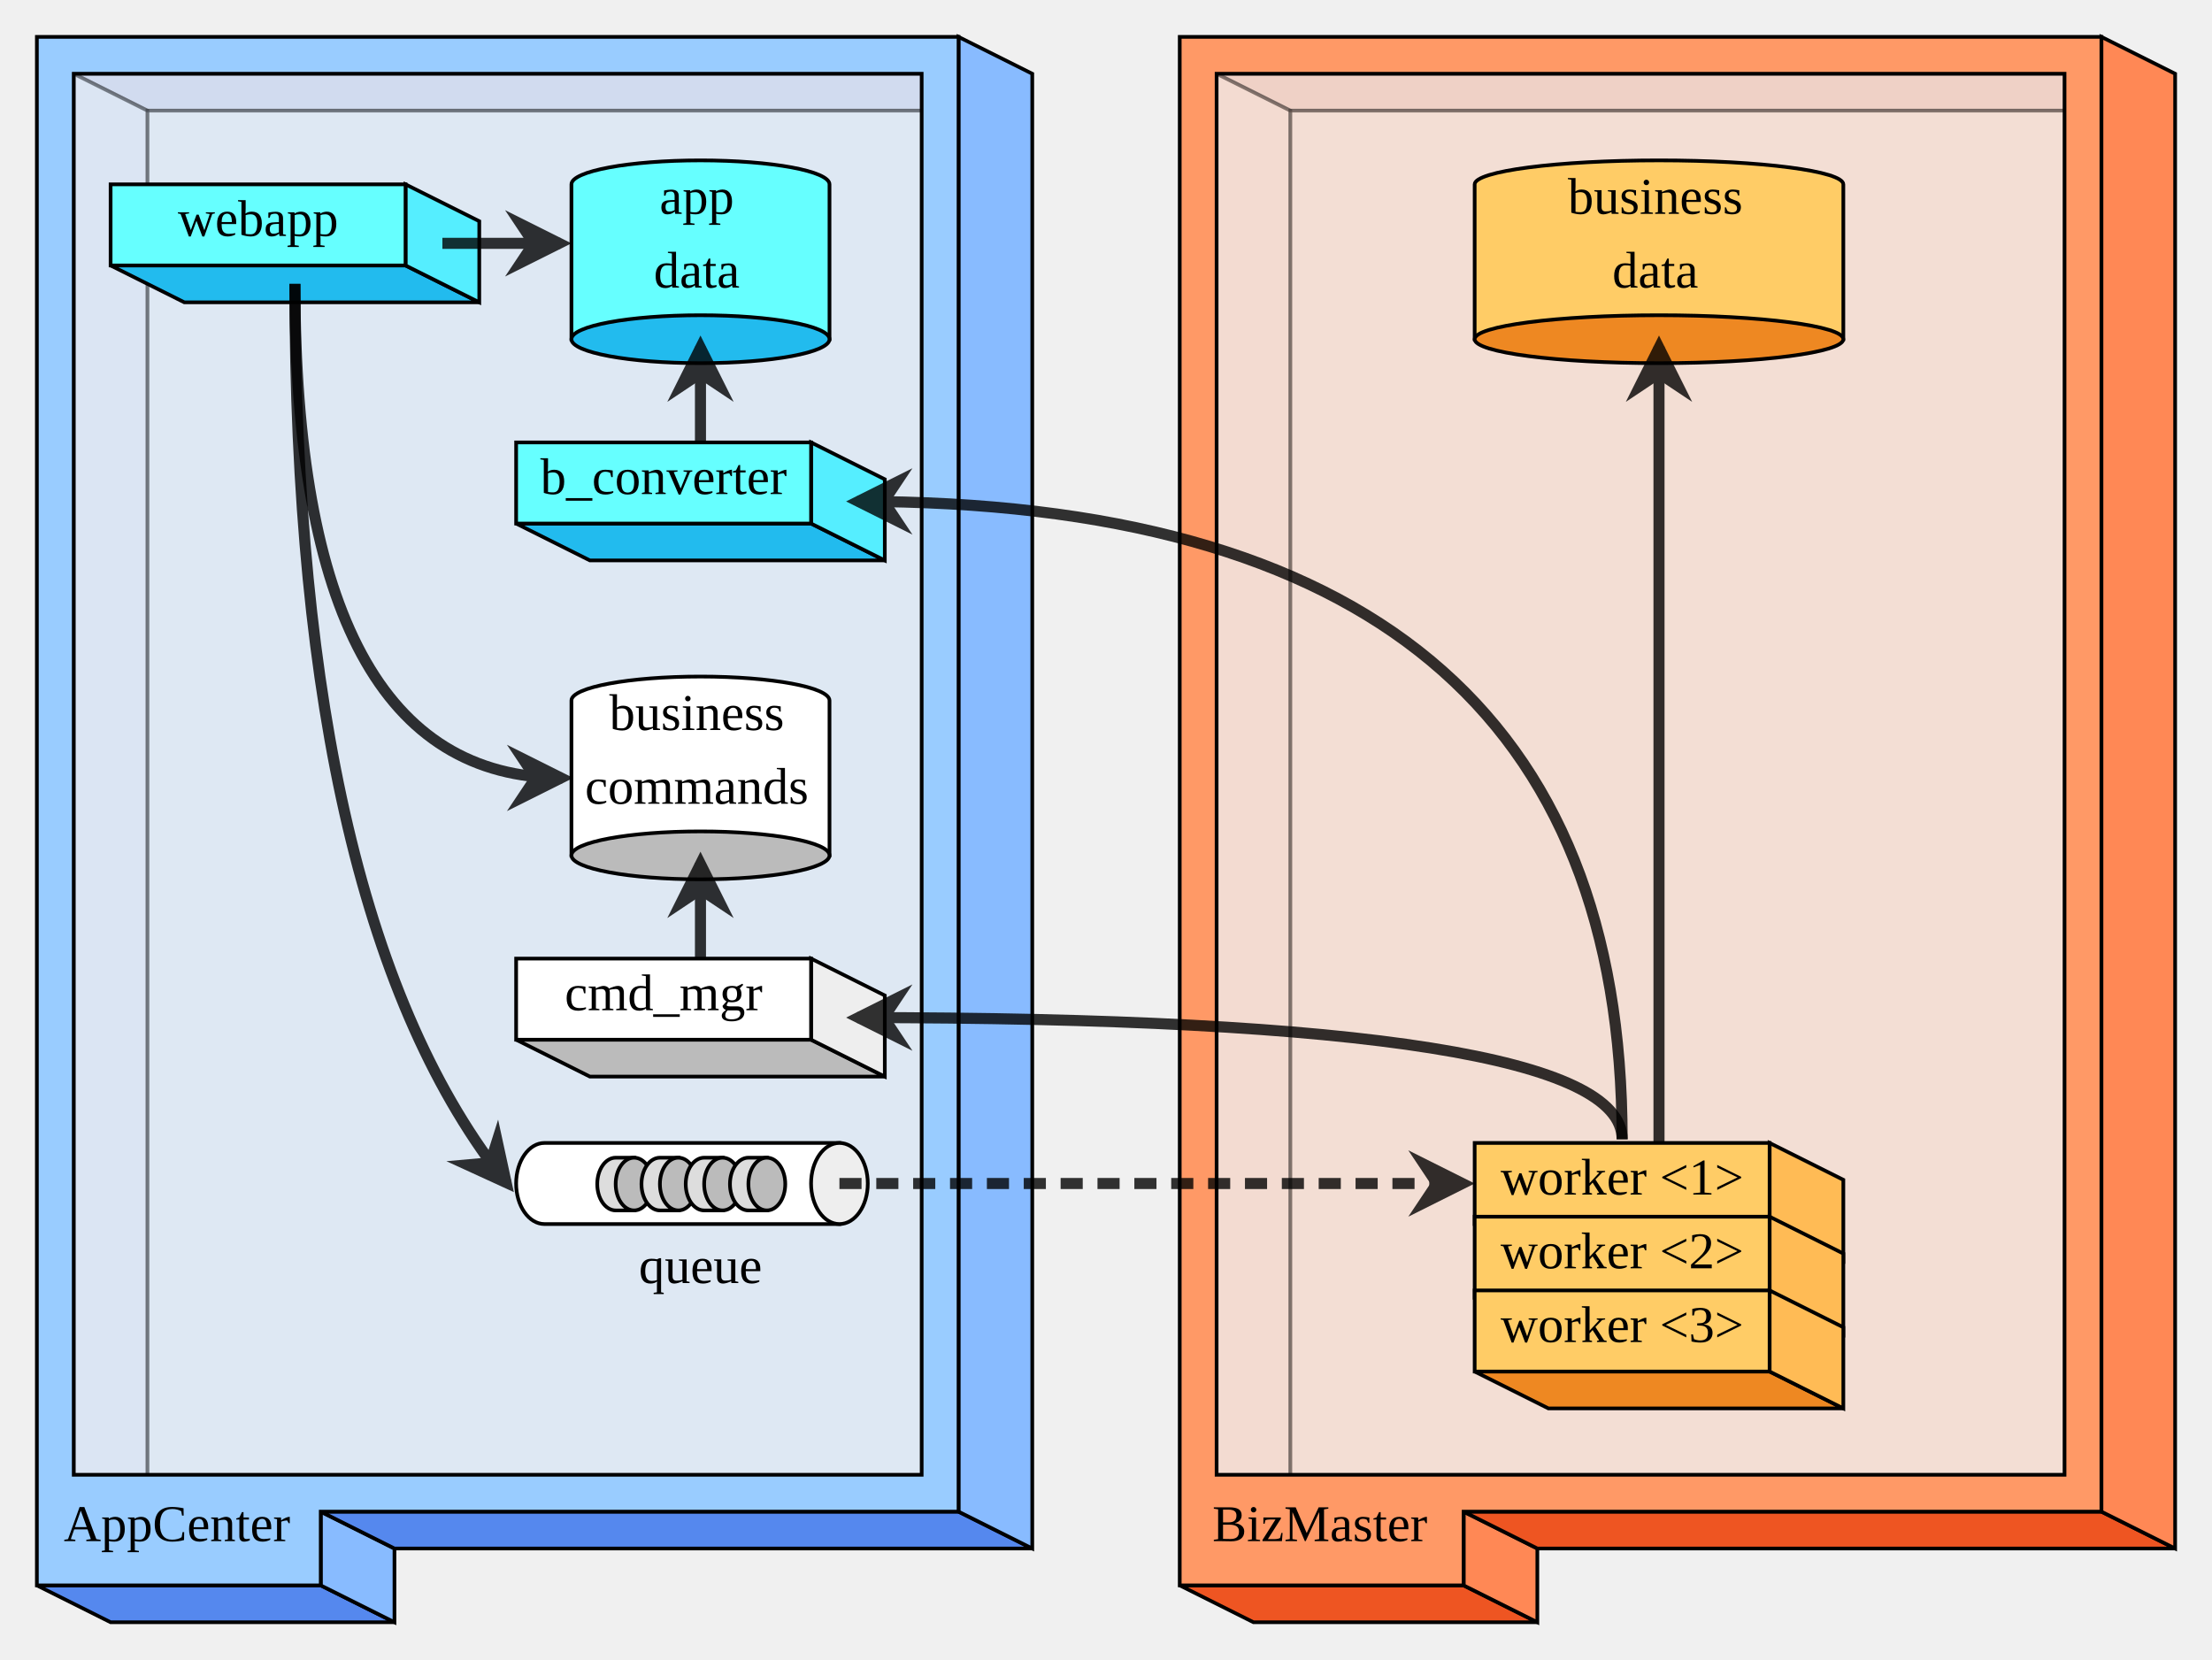
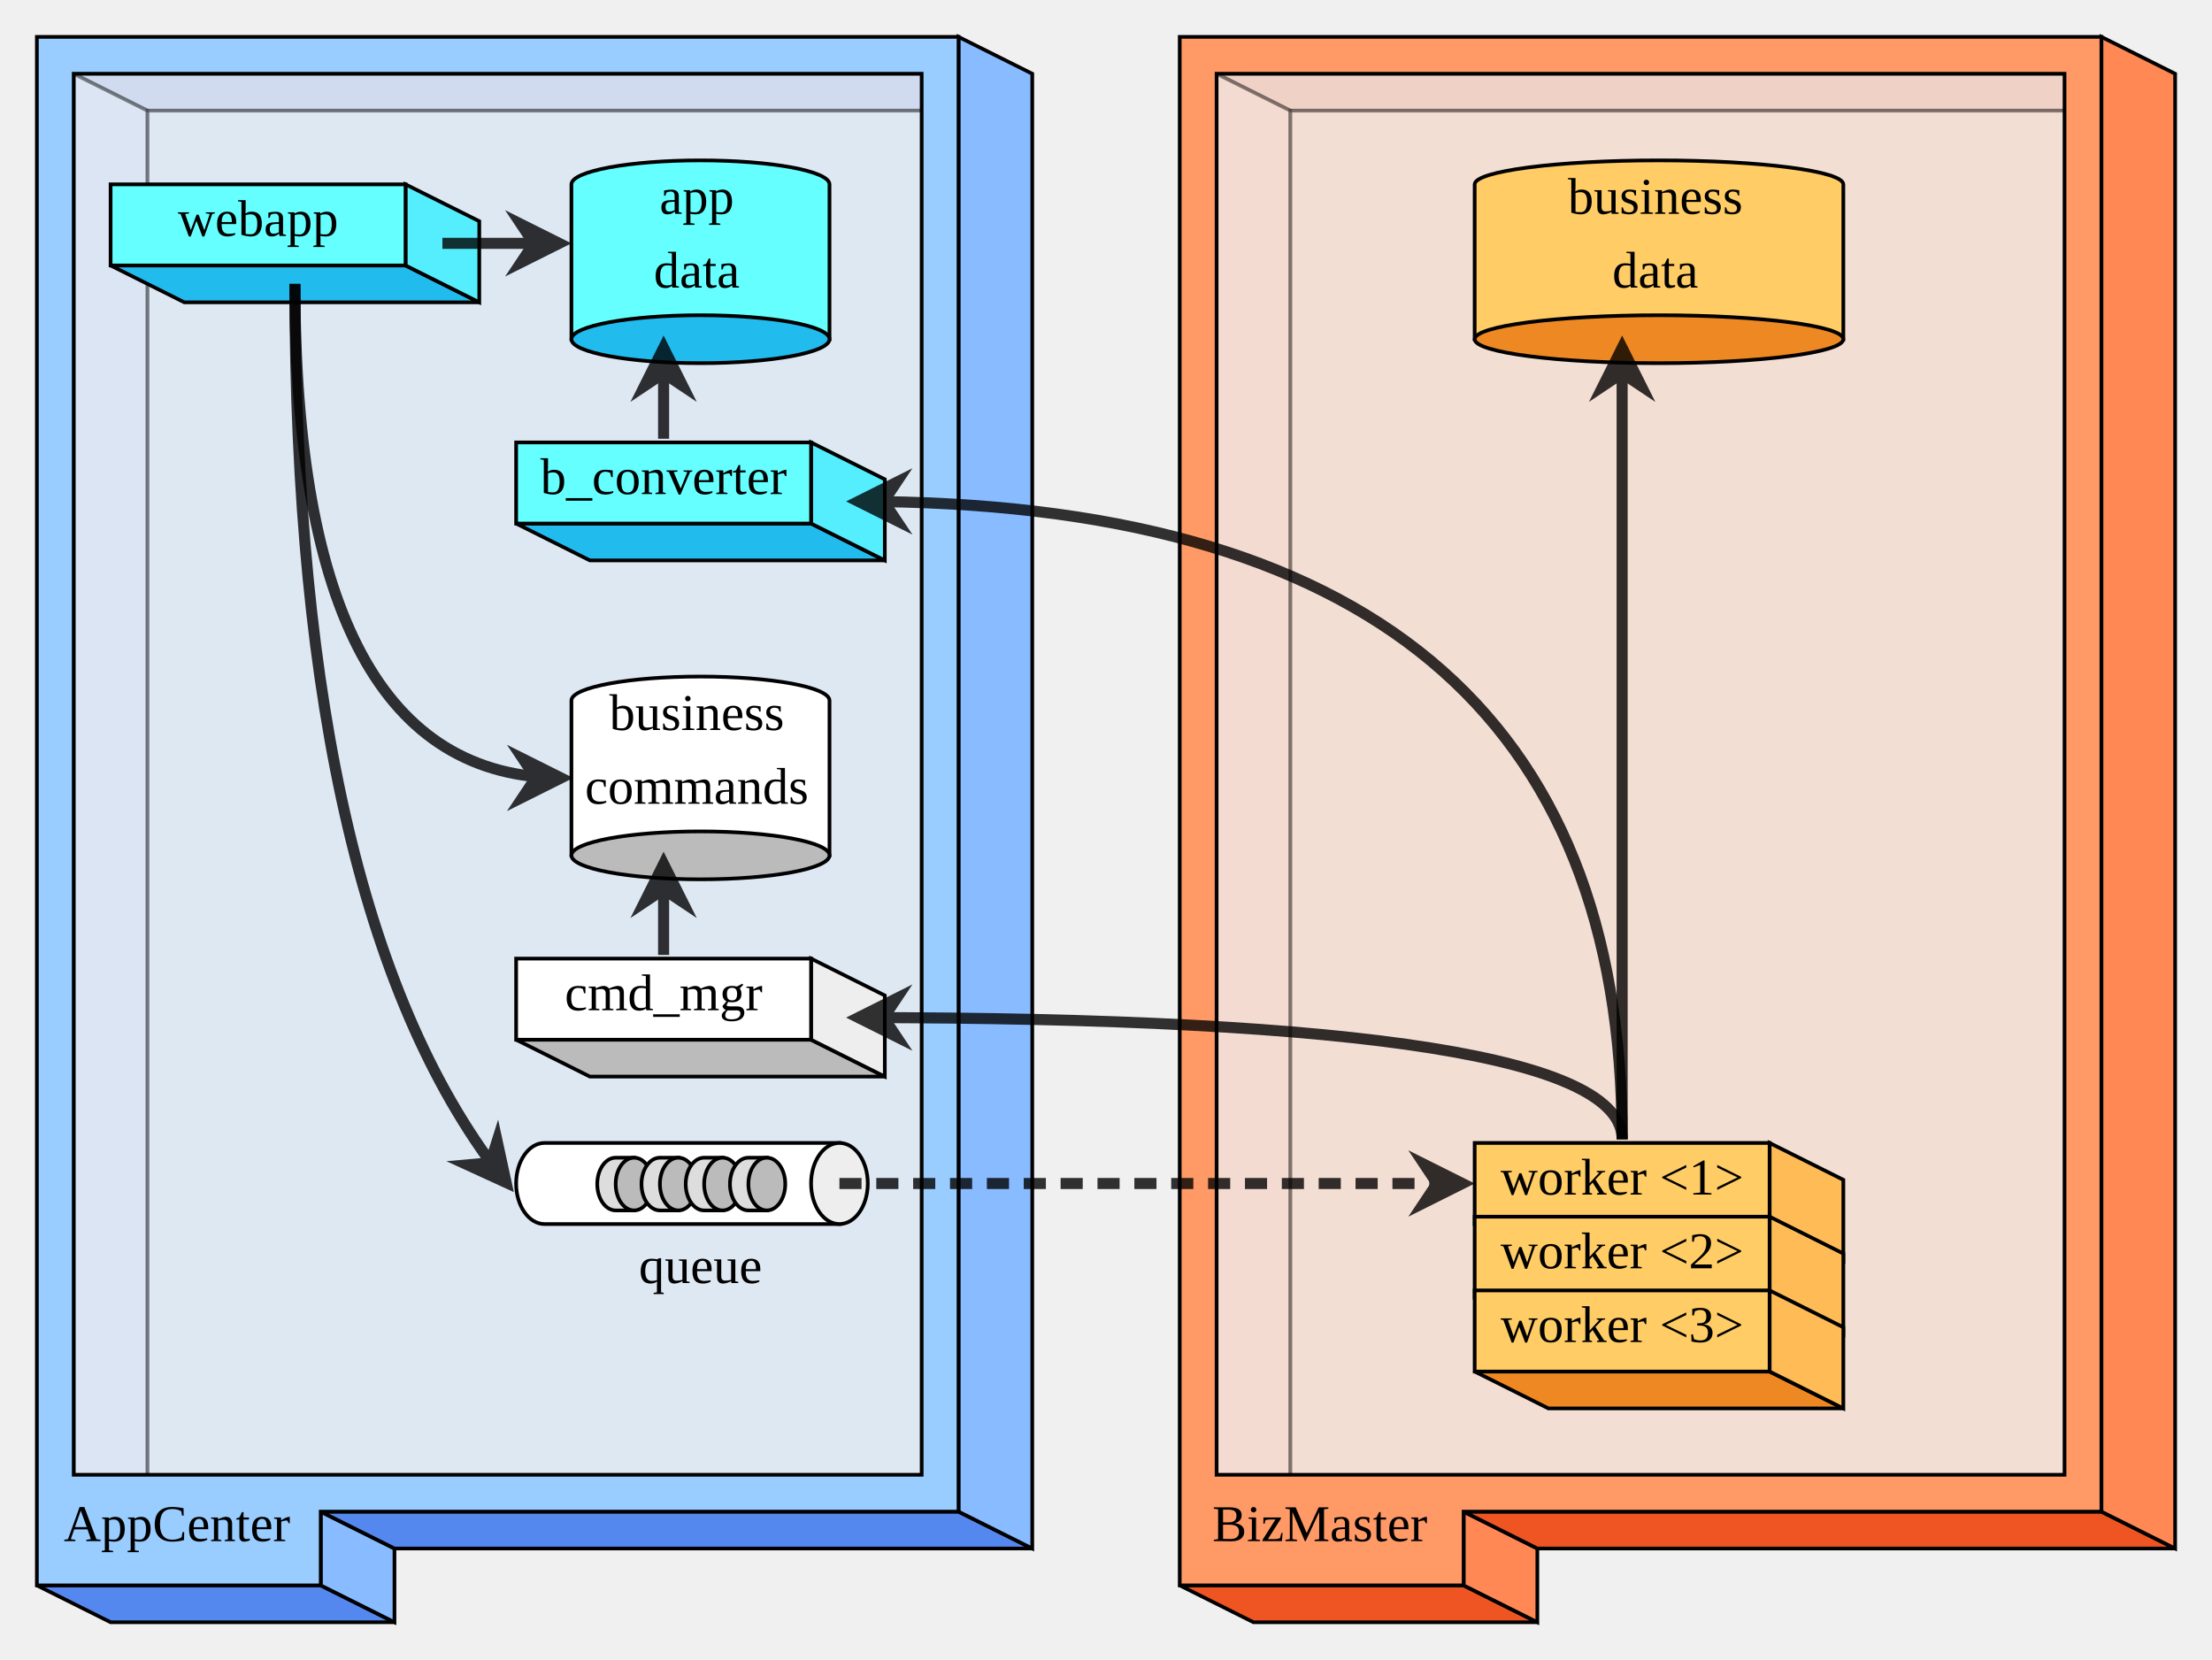
<svg xmlns="http://www.w3.org/2000/svg" width="600" height="450">
  <path fill-opacity="0.2" stroke-opacity="0.3" d="M20.0,20.0  h230.0 l20.0,10.0 h-230.0 l-20.0,-10.0 z" fill="#58e" stroke="#000" />
  <path fill-opacity="0.2" stroke-opacity="0.3" d="M20.0,20.0  l20.0,10.0 v380.0 l-20.0,-10.0 v-380.0 z" fill="#8bf" stroke="#000" />
  <path fill-opacity="0.2" stroke-opacity="0.3" d="M40.0,30.0  h230.0 v380.0 h-230.0 v-380.0 z" fill="#9cf" stroke="#000" />
  <path d="M30.0,72.0  h80.0 l20.0,10.0 h-80.0 l-20.0,-10.0 z" fill="#2be" stroke="#000" />
  <path d="M110.0,72.0  v-22.0 l20.0,10.0 v22.0 l-20.0,-10.0 z" fill="#5ef" stroke="#000" />
  <rect fill="#6ff" stroke="#000" x="30.0" y="50.0" width="80.0" height="22.0" />
  <text x="70.0" y="64.0" font-size="14.0" fill="#000" text-anchor="middle">webapp</text>
  <path d="M155.0,92.0  v-42.0 a35.0,6.5,0.0,1,1,70.0,0.0 v42.0 z" fill="#6ff" stroke="#000" />
  <ellipse cx="190.0" cy="92.0" rx="35.0" ry="6.5" fill="#2be" stroke="#000" />
  <text x="189.0" y="58.0" font-size="14.0" fill="#000" text-anchor="middle">app</text>
  <text x="189.0" y="78.0" font-size="14.0" fill="#000" text-anchor="middle">data</text>
  <path d="M140.0,142.0  h80.0 l20.0,10.0 h-80.0 l-20.0,-10.0 z" fill="#2be" stroke="#000" />
  <path d="M220.0,142.0  v-22.0 l20.0,10.0 v22.0 l-20.0,-10.0 z" fill="#5ef" stroke="#000" />
  <rect fill="#6ff" stroke="#000" x="140.0" y="120.0" width="80.0" height="22.0" />
  <text x="180.0" y="134.0" font-size="14.0" fill="#000" text-anchor="middle">b_converter</text>
  <path d="M155.0,232.0  v-42.0 a35.0,6.5,0.0,1,1,70.0,0.0 v42.0 z" fill="#fff" stroke="#000" />
  <ellipse cx="190.0" cy="232.0" rx="35.0" ry="6.5" fill="#bbb" stroke="#000" />
  <text x="189.0" y="198.0" font-size="14.0" fill="#000" text-anchor="middle">business</text>
  <text x="189.0" y="218.0" font-size="14.0" fill="#000" text-anchor="middle">commands</text>
  <path d="M140.0,282.0  h80.0 l20.0,10.0 h-80.0 l-20.0,-10.0 z" fill="#bbb" stroke="#000" />
  <path d="M220.0,282.0  v-22.0 l20.0,10.0 v22.0 l-20.0,-10.0 z" fill="#eee" stroke="#000" />
  <rect fill="#fff" stroke="#000" x="140.0" y="260.0" width="80.0" height="22.0" />
  <text x="180.0" y="274.0" font-size="14.0" fill="#000" text-anchor="middle">cmd_mgr</text>
  <path d="M227.692,310.0  h-80.0 a7.692,11.0,0.0,0,0,0.0,22.0 h80.0 z" fill="#fff" stroke="#000" />
  <ellipse cx="227.692" cy="321.0" rx="7.692" ry="11.0" fill="#eee" stroke="#000" />
  <path d="M172.0,314.0  h-5.0 a5.0,7.15,0.0,0,0,0.0,14.3 h5.0 z" fill="#ddd" stroke="#000" />
  <ellipse cx="172.0" cy="321.15" rx="5.0" ry="7.15" fill="#bbb" stroke="#000" />
  <path d="M184.0,314.0  h-5.0 a5.0,7.15,0.0,0,0,0.0,14.3 h5.0 z" fill="#ddd" stroke="#000" />
  <ellipse cx="184.0" cy="321.15" rx="5.0" ry="7.15" fill="#bbb" stroke="#000" />
  <path d="M196.0,314.0  h-5.0 a5.0,7.15,0.0,0,0,0.0,14.3 h5.0 z" fill="#ddd" stroke="#000" />
  <ellipse cx="196.0" cy="321.15" rx="5.0" ry="7.15" fill="#bbb" stroke="#000" />
  <path d="M208.0,314.0  h-5.0 a5.0,7.15,0.0,0,0,0.0,14.3 h5.0 z" fill="#ddd" stroke="#000" />
  <ellipse cx="208.0" cy="321.15" rx="5.0" ry="7.15" fill="#bbb" stroke="#000" />
  <text x="190.0" y="348.0" font-size="14.0" fill="#000" text-anchor="middle">queue</text>
  <path d="M10.0,430.0  h77.0 l20.0,10.0 h-77.0 l-20.0,-10.0 z" fill="#58e" stroke="#000" />
  <path d="M87.0,430.0  v-20.0 l20.0,10.0 v20.0 l-20.0,-10.0 z" fill="#8bf" stroke="#000" />
  <path d="M87.0,410.0  h173.0 l20.0,10.0 h-173.0 l-20.0,-10.0 z" fill="#58e" stroke="#000" />
  <path d="M260.0,410.0  v-400.0 l20.0,10.0 v400.0 l-20.0,-10.0 z" fill="#8bf" stroke="#000" />
  <path fill-rule="evenodd" d="M10.0,10.0  h250.0 v400.0 h-173.0 v20.0 h-77.0 v-420.0 z  m10.0,10.0 v380.0 h230.0 v-380.0 h-230.0 z" fill="#9cf" stroke="#000" />
  <text x="48.0" y="418.0" font-size="14.0" fill="#000" text-anchor="middle">AppCenter</text>
  <path fill-opacity="0.2" stroke-opacity="0.3" d="M330.0,20.0  h230.0 l20.0,10.0 h-230.0 l-20.0,-10.0 z" fill="#e52" stroke="#000" />
  <path fill-opacity="0.2" stroke-opacity="0.3" d="M330.0,20.0  l20.0,10.0 v380.0 l-20.0,-10.0 v-380.0 z" fill="#f85" stroke="#000" />
  <path fill-opacity="0.2" stroke-opacity="0.3" d="M350.0,30.0  h230.0 v380.0 h-230.0 v-380.0 z" fill="#f96" stroke="#000" />
  <path d="M400.0,332.0  h80.0 l20.0,10.0 h-80.0 l-20.0,-10.0 z" fill="#e82" stroke="#000" />
  <path d="M480.0,332.0  v-22.0 l20.0,10.0 v22.0 l-20.0,-10.0 z" fill="#fb5" stroke="#000" />
  <rect fill="#fc6" stroke="#000" x="400.0" y="310.0" width="80.0" height="22.0" />
  <text x="440.0" y="324.0" font-size="14.0" fill="#000" text-anchor="middle">worker &lt;1&gt;</text>
  <path d="M400.0,352.0  h80.0 l20.0,10.0 h-80.0 l-20.0,-10.0 z" fill="#e82" stroke="#000" />
  <path d="M480.0,352.0  v-22.0 l20.0,10.0 v22.0 l-20.0,-10.0 z" fill="#fb5" stroke="#000" />
  <rect fill="#fc6" stroke="#000" x="400.0" y="330.0" width="80.0" height="22.0" />
  <text x="440.0" y="344.0" font-size="14.0" fill="#000" text-anchor="middle">worker &lt;2&gt;</text>
  <path d="M400.0,372.0  h80.0 l20.0,10.0 h-80.0 l-20.0,-10.0 z" fill="#e82" stroke="#000" />
  <path d="M480.0,372.0  v-22.0 l20.0,10.0 v22.0 l-20.0,-10.0 z" fill="#fb5" stroke="#000" />
  <rect fill="#fc6" stroke="#000" x="400.0" y="350.0" width="80.0" height="22.0" />
  <text x="440.0" y="364.0" font-size="14.0" fill="#000" text-anchor="middle">worker &lt;3&gt;</text>
  <path d="M400.0,92.0  v-42.0 a50.0,6.5,0.0,1,1,100.0,0.0 v42.0 z" fill="#fc6" stroke="#000" />
  <ellipse cx="450.0" cy="92.0" rx="50.0" ry="6.5" fill="#e82" stroke="#000" />
  <text x="449.0" y="58.0" font-size="14.0" fill="#000" text-anchor="middle">business</text>
  <text x="449.0" y="78.0" font-size="14.0" fill="#000" text-anchor="middle">data</text>
  <path d="M320.0,430.0  h77.0 l20.0,10.0 h-77.0 l-20.0,-10.0 z" fill="#e52" stroke="#000" />
  <path d="M397.0,430.0  v-20.0 l20.0,10.0 v20.0 l-20.0,-10.0 z" fill="#f85" stroke="#000" />
  <path d="M397.0,410.0  h173.0 l20.0,10.0 h-173.0 l-20.0,-10.0 z" fill="#e52" stroke="#000" />
  <path d="M570.0,410.0  v-400.0 l20.0,10.0 v400.0 l-20.0,-10.0 z" fill="#f85" stroke="#000" />
  <path fill-rule="evenodd" d="M320.0,10.0  h250.0 v400.0 h-173.0 v20.0 h-77.0 v-420.0 z  m10.0,10.0 v380.0 h230.0 v-380.0 h-230.0 z" fill="#f96" stroke="#000" />
  <text x="358.0" y="418.0" font-size="14.0" fill="#000" text-anchor="middle">BizMaster</text>
  <marker id="arrow_BLACK" markerWidth="6" markerHeight="6" viewBox="-3 -3 6 6" refX="2" refY="0" markerUnits="strokeWidth" orient="auto">
    <polygon points="-1,0 -3,3 3,0 -3,-3" fill="#000" />
  </marker>
  <path stroke="#000" opacity="0.8" stroke-width="3.0" fill="none" d="M120.0,66.0  l32.0,0.0" marker-end="url(#arrow_BLACK)" />
  <path stroke="#000" opacity="0.8" stroke-width="3.0" fill="none" d="M80.0,77.0  q0.0,134.0 72.5,134.0" marker-end="url(#arrow_BLACK)" />
-   <path stroke="#000" opacity="0.8" stroke-width="3.0" fill="none" d="M190.0,120.0  l0.0,-26.0" marker-end="url(#arrow_BLACK)" />
-   <path stroke="#000" opacity="0.8" stroke-width="3.0" fill="none" d="M190.0,260.0  l0.0,-26.0" marker-end="url(#arrow_BLACK)" />
+   <path stroke="#000" opacity="0.8" stroke-width="3.0" fill="none" d="M180.0,119.0  l0.0,-25.0" marker-end="url(#arrow_BLACK)" />
+   <path stroke="#000" opacity="0.8" stroke-width="3.0" fill="none" d="M180.0,259.0  l0.0,-25.0" marker-end="url(#arrow_BLACK)" />
  <path stroke="#000" opacity="0.8" stroke-width="3.0" fill="none" d="M80.0,77.0  q0.0,172.5 57.5,244.0" marker-end="url(#arrow_BLACK)" />
  <path stroke="#000" opacity="0.8" stroke-width="3.0" fill="none" stroke-dasharray="6,4" d="M227.692,321.0  l169.308,0.0" marker-end="url(#arrow_BLACK)" />
  <path stroke="#000" opacity="0.8" stroke-width="3.0" fill="none" d="M440.0,309.0  q0.0,-173.0 -207.5,-173.0" marker-end="url(#arrow_BLACK)" />
  <path stroke="#000" opacity="0.8" stroke-width="3.0" fill="none" d="M440.0,309.0  q0.0,-33.0 -207.5,-33.0" marker-end="url(#arrow_BLACK)" />
-   <path stroke="#000" opacity="0.8" stroke-width="3.0" fill="none" d="M450.0,310.0  l0.0,-216.0" marker-end="url(#arrow_BLACK)" />
+   <path stroke="#000" opacity="0.8" stroke-width="3.0" fill="none" d="M440.0,309.0  l0.0,-215.0" marker-end="url(#arrow_BLACK)" />
</svg>
